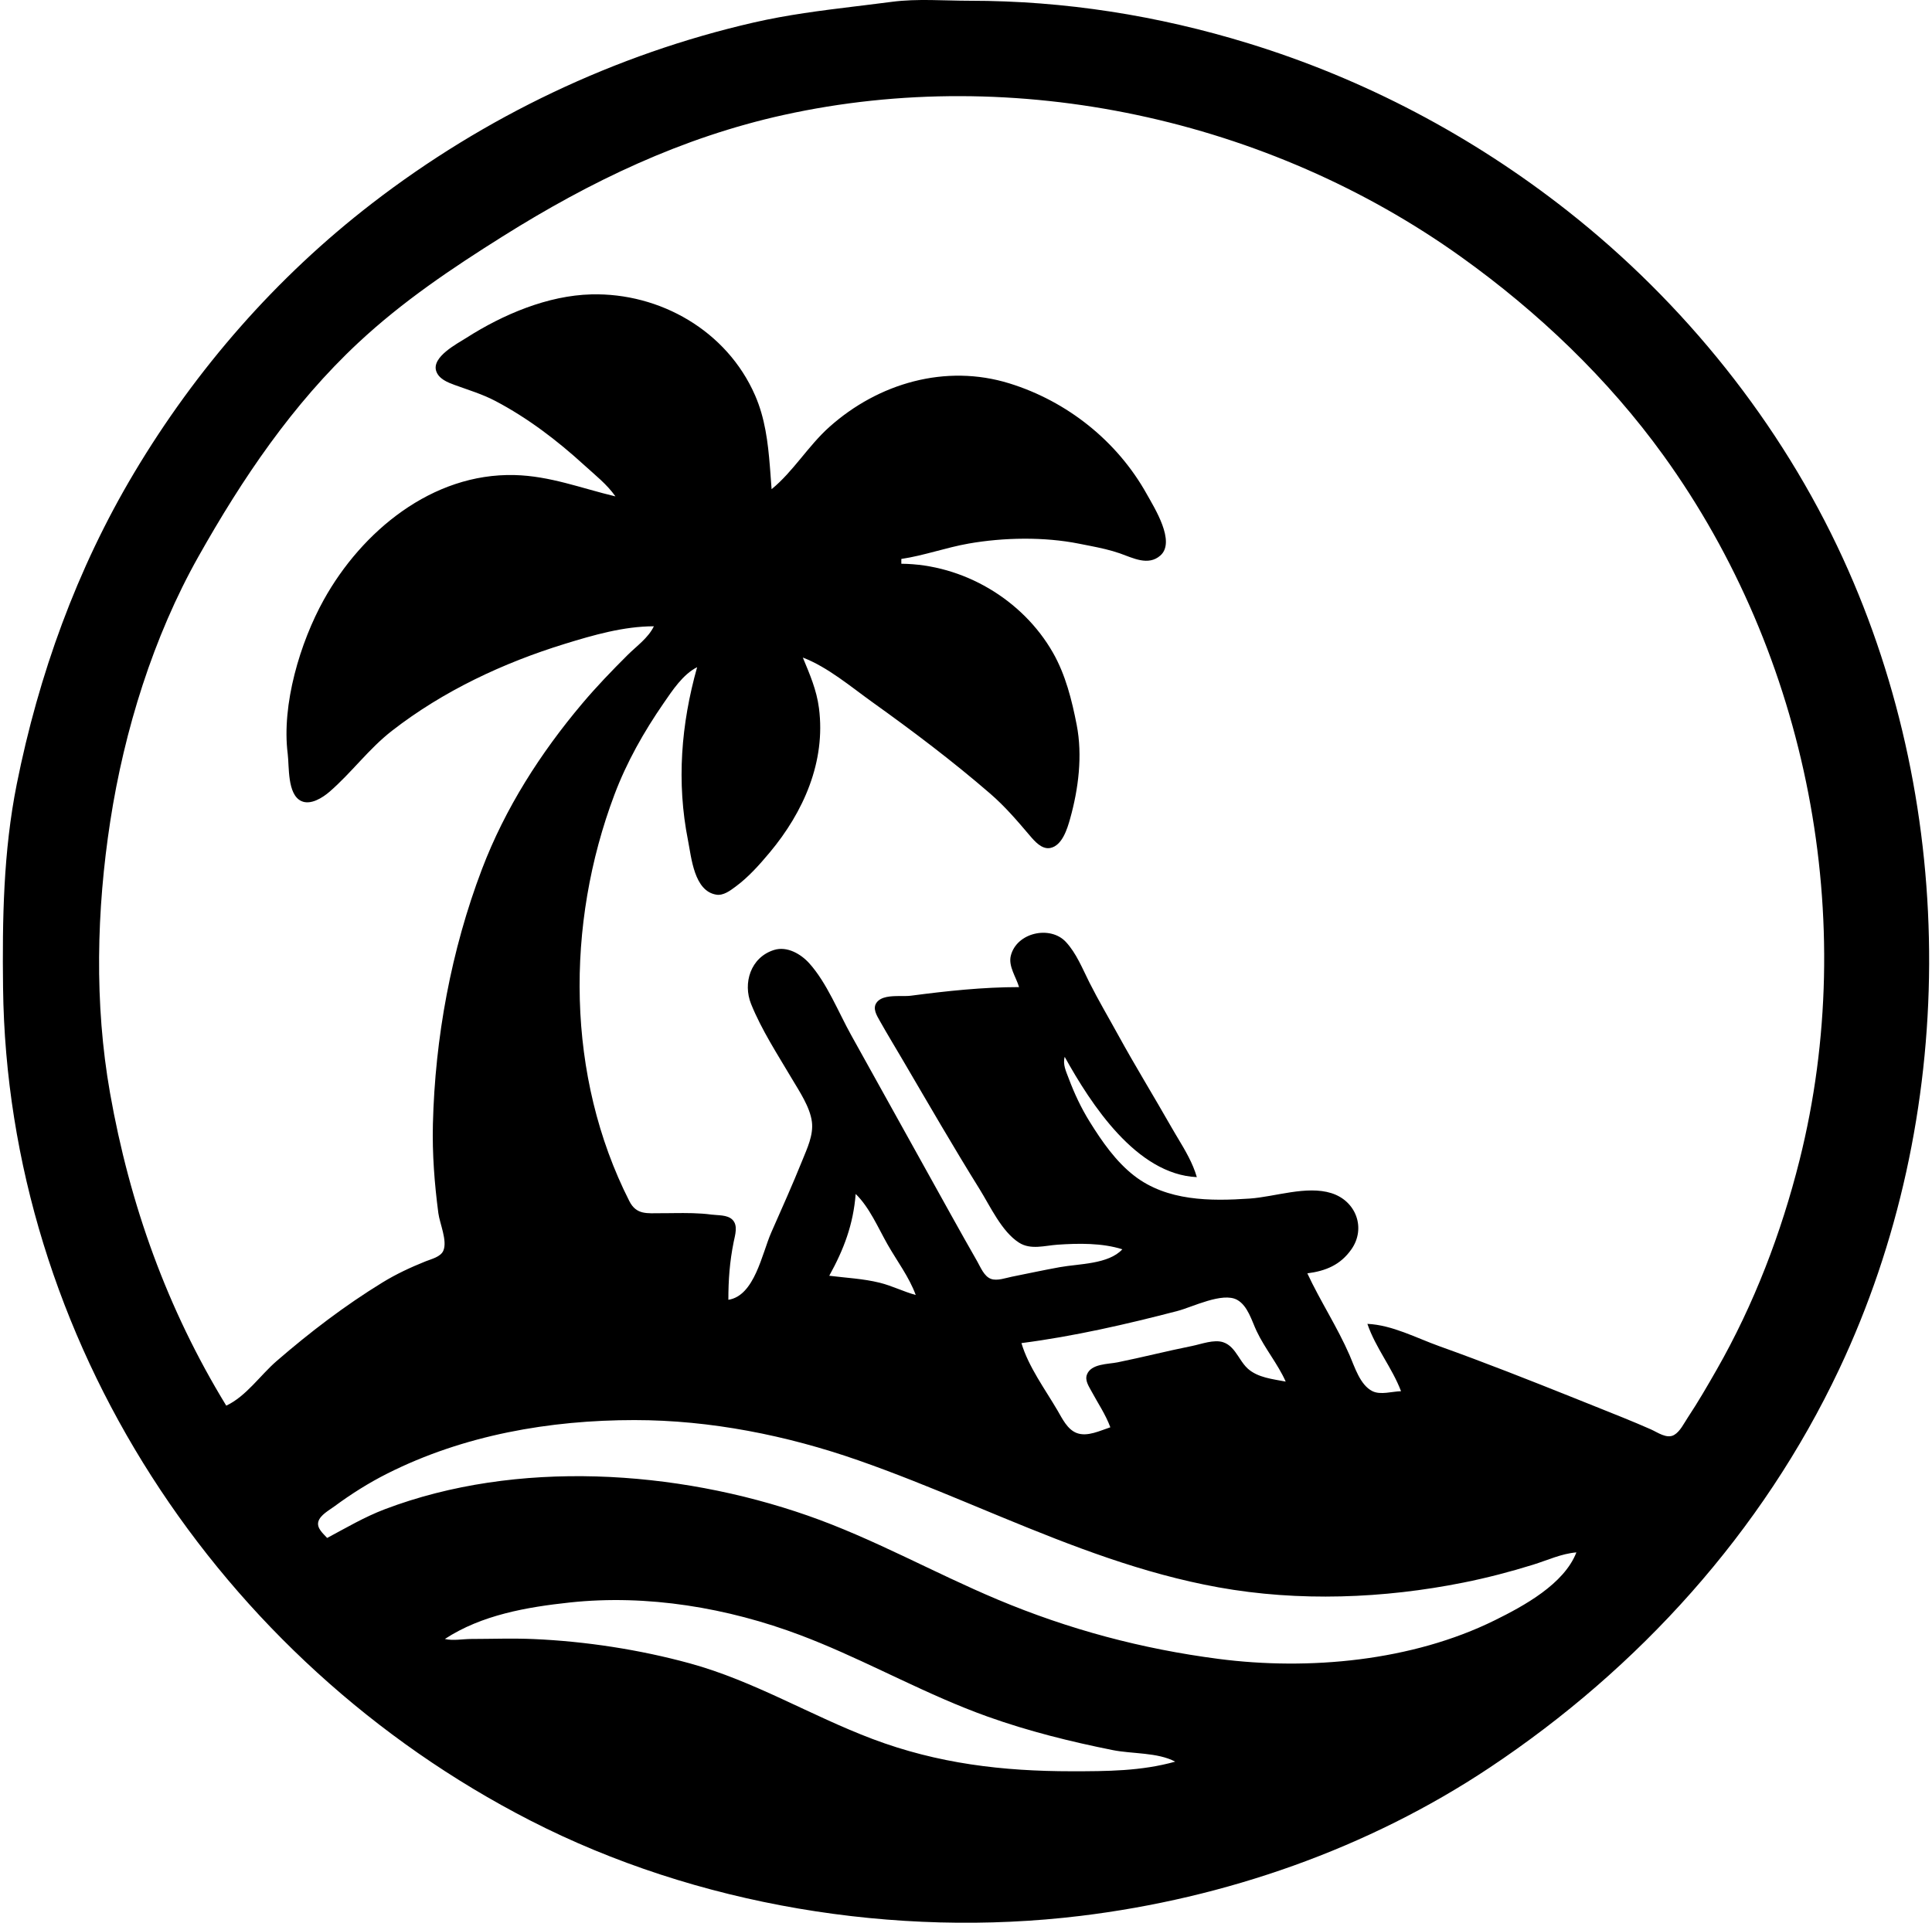
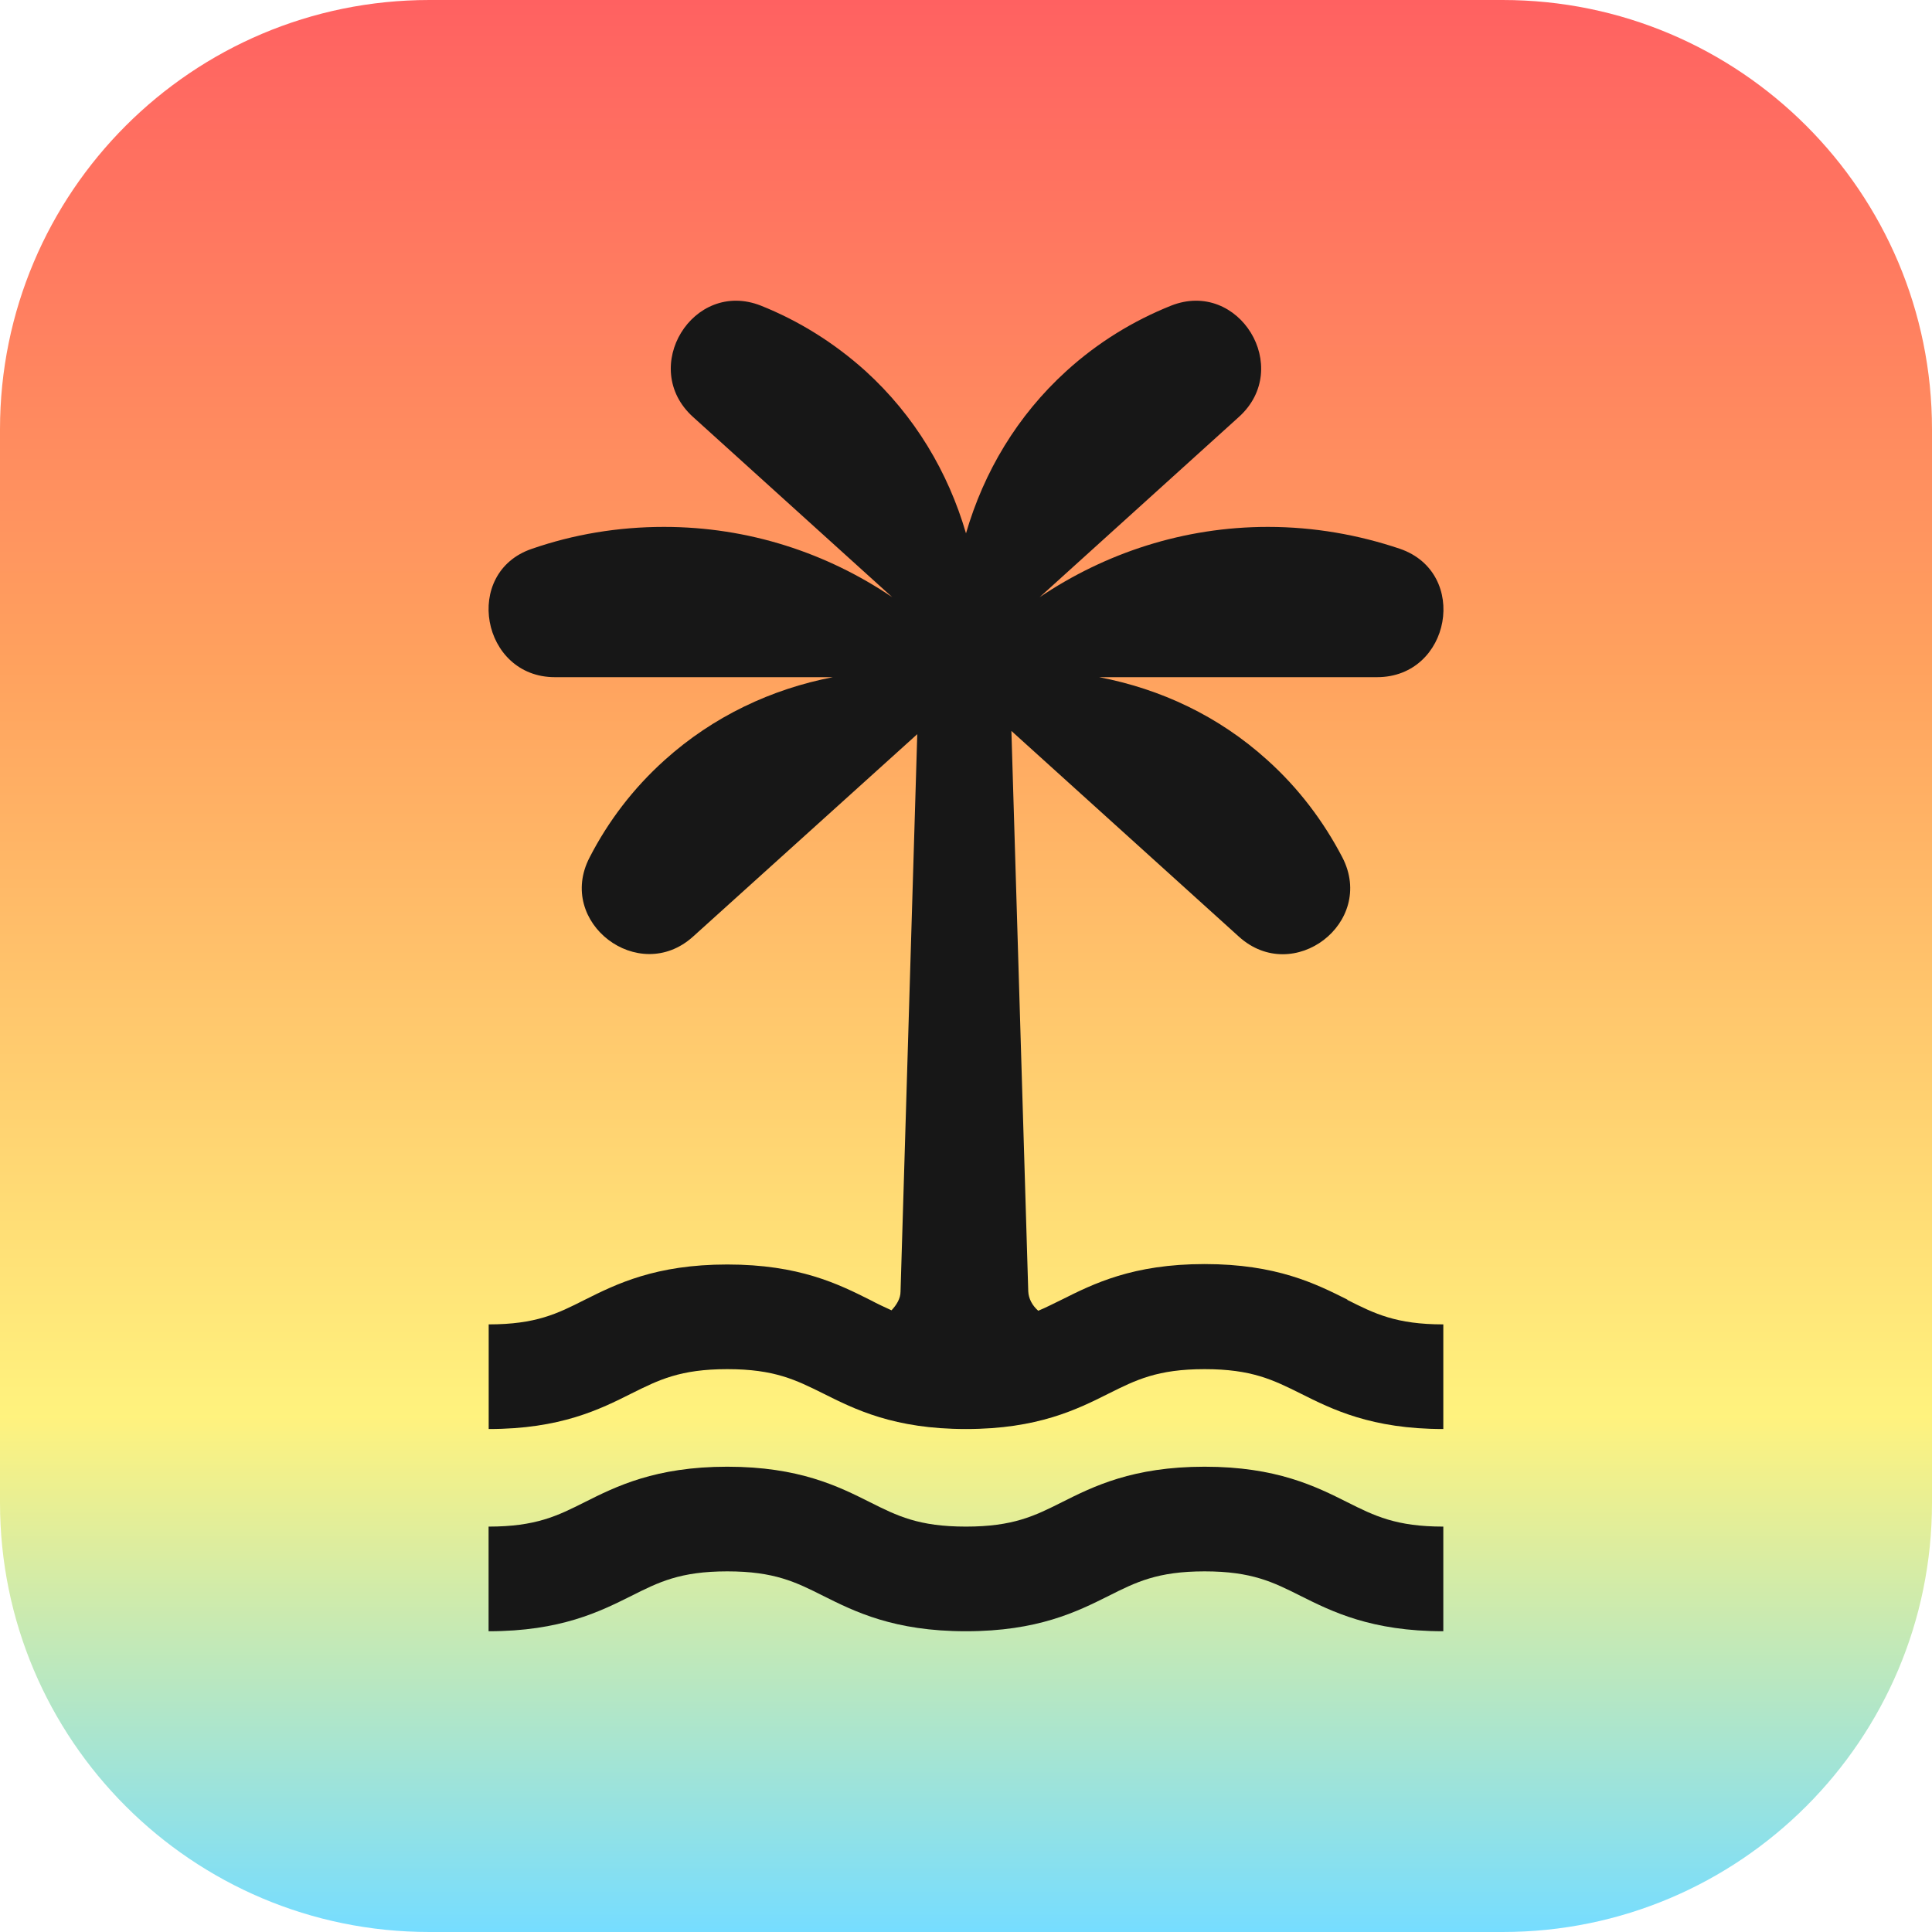
- <svg xmlns="http://www.w3.org/2000/svg" height="660" viewBox="0 0 663 660" width="663">
-   <path d="m305.114.624c8.718-1.145 17.927-.365 26.713-.365 32.549 0 64.506 5.053 95.649 14.631 39.744 12.224 76.763 31.767 109.436 57.478 40.047 31.513 73.229 72.847 94.521 119.236 39.836 86.79 39.544 191.973-1.268 278.398-26.389 55.88-68.724 102.65-119.965 136.757-41.809 27.829-90.707 44.863-140.457 50.893-63.325 7.678-131.785-3.542-188.712-32.729-106.869-54.795-179.523-165.076-180.96-285.932-.277-23.301.086-46.741 4.699-69.815 7.513-37.579 20.613-73.904 40.286-106.877 21.281-35.67 48.77-67.147 81.688-92.526 38.602-29.761 83.468-51.167 130.978-62.058 11.474-2.63 22.995-4.087 34.573-5.496l3.658-.445c3.05-.372 6.104-.748 9.163-1.15zm-110.556 549.441c-14.717 1.578-30.239 4.256-42.87 12.522 2.843.684 6.102.005 9.069 0 7.125-.012 14.318-.28 21.435.032 17.817.782 36.382 3.632 53.587 8.35 22.029 6.041 41.433 17.929 62.656 25.945 22.39 8.457 44.677 11.085 68.427 11.085 11.968 0 23.846-.036 35.45-3.303-6.056-3.225-14.726-2.62-21.435-3.963-14.557-2.915-28.869-6.475-42.87-11.47-10.305-3.677-20.231-8.214-30.111-12.849l-6.349-2.985c-9.171-4.309-18.363-8.561-27.845-12.143-24.932-9.418-52.56-14.072-79.144-11.222zm22.259-62.614c-29.164 0-58.66 5.137-84.915 18.37-6.361 3.206-12.408 7.026-18.137 11.259-1.746 1.291-4.842 2.948-5.487 5.192-.655 2.276 1.686 4.182 3.014 5.638 6.562-3.498 12.797-7.2 19.786-9.855 45.199-17.17 99.992-13.571 145.098 2.172 22.494 7.851 43.219 19.592 65.129 28.8 24.503 10.298 49.53 16.975 75.847 20.399 31.042 4.038 66.434.765 94.808-13.242 9.971-4.922 23.814-12.422 28.03-23.32-5.207.455-9.892 2.686-14.84 4.224-7.867 2.446-15.827 4.52-23.908 6.139-27.388 5.487-56.512 6.619-84.091 1.64-25.992-4.693-50.143-14.119-74.18-24.035l-3.068-1.268c-2.045-.847-4.09-1.696-6.136-2.544l-3.069-1.272c-12.28-5.086-24.607-10.111-37.211-14.51-24.485-8.547-50.727-13.785-76.671-13.785zm51.114-447.991c-34.96 7.723-66.277 22.761-96.457 41.718-17.521 11.005-34.282 22.28-49.465 36.444-22.579 21.065-39.836 46.669-54.887 73.412-15.507 27.554-25.45 59.666-30.255 90.824-4.714 30.568-5.491 62.707-.091 93.301 6.75 38.249 19.599 74.141 39.89 107.338 6.819-3.185 11.66-10.446 17.313-15.337 11.415-9.876 23.4-19.029 36.275-26.929 4.766-2.924 9.662-5.194 14.84-7.275 1.953-.785 5.146-1.503 6.065-3.648 1.461-3.407-1.241-9.336-1.705-12.866-1.325-10.096-2.125-20.363-1.875-30.55.725-29.669 6.27-59.752 16.826-87.521 7.955-20.924 20.107-39.922 34.503-56.972 4.885-5.785 10.078-11.171 15.437-16.513 3.167-3.157 7.098-5.859 9.069-9.909-10.337.007-20.675 2.987-30.504 6.013-21.174 6.52-41.801 16.193-59.358 29.842-8.008 6.226-13.873 14.387-21.447 20.94-2.323 2.011-6.485 4.705-9.695 3.188-4.85-2.29-4.101-11.835-4.657-16.222-2.137-16.873 4.255-38.216 12.378-52.843 13.04-23.48 37.151-43.529 65.467-42.829 12.229.302 22.935 4.551 34.626 7.325-2.965-4.212-6.939-7.282-10.717-10.734-9.257-8.459-19.383-16.185-30.504-22.029-4.474-2.351-9.291-3.779-14.015-5.506-2.375-.868-5.366-2.063-6.26-4.702-1.655-4.889 7.149-9.417 10.382-11.479 12.5-7.969 27.827-14.525 42.87-14.894 23.509-.577 46.479 12.468 56.163 34.666 3.404 7.803 4.411 16.055 5.079 24.383l.122 1.562.174 2.346c.019.261.038.521.057.782l.116 1.564.12 1.564c7.384-6.019 12.577-14.877 19.786-21.324 16.861-15.078 39.937-21.772 61.832-14.984 19.787 6.133 36.984 19.788 47.106 37.96 2.648 4.754 10.036 16.374 4.698 21.109-4.177 3.707-9.475.818-13.881-.719-3.336-1.164-6.783-1.902-10.242-2.586l-1.887-.37c-.629-.123-1.258-.246-1.886-.372-11.98-2.402-25.917-2.153-37.923-.041-7.763 1.365-15.349 4.128-23.084 5.272v1.651c21.15.175 41.609 12.241 52.043 30.55 4.323 7.585 6.482 16.267 8.139 24.77 2.048 10.509.608 21.959-2.263 32.201-.963 3.434-2.711 9.256-6.817 10.047-2.903.559-5.368-2.331-7.025-4.279-4.344-5.108-8.476-9.963-13.573-14.374-12.896-11.157-26.531-21.449-40.397-31.373-7.362-5.269-15.426-12.12-23.908-15.34 2.385 5.745 4.721 11.086 5.533 17.339 2.386 18.393-5.314 35.705-16.872 49.54-3.527 4.222-7.299 8.476-11.745 11.756-1.843 1.361-4.157 3.138-6.595 2.753-7.646-1.208-8.556-12.733-9.728-18.637-3.97-19.999-2.376-39.861 3.133-59.449-4.901 2.485-8.444 7.924-11.521 12.385-6.771 9.816-12.646 20.199-16.859 31.376-16.778 44.52-16.616 96.664 5.119 139.523 2.427 4.786 6.111 4.144 10.895 4.144.721 0 1.443-.005 2.165-.011l2.168-.022c4.339-.045 8.687-.065 12.98.509 2.228.297 5.321.032 7.084 1.674 2.111 1.967.986 5.339.5 7.759-1.359 6.766-1.813 12.914-1.813 19.816 9.024-1.399 11.525-15.866 14.724-23.119 3.625-8.216 7.313-16.441 10.667-24.77 1.649-4.094 3.854-8.671 3.275-13.211-.65-5.102-4.336-10.511-6.905-14.862-4.862-8.234-10.389-16.708-13.969-25.596-2.862-7.105-.197-15.983 7.872-18.522 4.45-1.4 9.198 1.346 12.094 4.563 6.073 6.743 9.993 16.778 14.402 24.693l34.395 61.926c2.921 5.244 5.848 10.482 8.837 15.688 1.166 2.031 2.352 5.167 4.74 6.033 2.127.771 5.033-.325 7.149-.749 5.492-1.1 10.976-2.287 16.488-3.283 6.605-1.193 16.674-.969 21.435-6.13-6.963-2.205-15.012-2.075-22.259-1.578-4.353.299-9.178 1.856-13.178-.686-5.953-3.783-9.91-12.522-13.553-18.378-8.98-14.439-17.441-29.096-26.041-43.761l-1.376-2.335-2.766-4.665c-1.381-2.334-2.751-4.675-4.08-7.036-1.027-1.826-2.55-4.233-1.078-6.247 1.546-2.114 4.915-2.239 7.956-2.243l.603 0c1.195.002 2.316.002 3.223-.117 12.274-1.615 24.719-2.953 37.099-2.953-.964-3.352-3.72-7.141-2.838-10.73 1.972-8.031 13.526-10.543 18.9-4.781 3.608 3.868 5.704 9.192 8.051 13.86 3.097 6.162 6.624 12.118 9.941 18.165 5.806 10.586 12.146 20.881 18.117 31.376.492.866 1 1.727 1.512 2.587l.772 1.291c2.577 4.303 5.165 8.635 6.553 13.462-20.736-.949-36.302-25.019-45.343-41.284-.721 2.604.451 4.928 1.388 7.431 1.948 5.198 4.276 10.148 7.206 14.862 4.185 6.733 8.982 13.666 15.314 18.554 11.236 8.674 26.053 8.722 39.572 7.794 8.67-.595 19.503-4.542 28.03-1.864 8.514 2.674 11.941 12.063 6.885 19.276-3.787 5.403-8.843 7.443-15.129 8.258 4.445 9.536 10.269 18.385 14.49 28.073 1.758 4.036 3.591 10.221 7.805 12.35 2.806 1.417 6.825.097 9.858.035-3.044-8.054-8.743-14.888-11.542-23.119 8.534.391 16.787 4.843 24.733 7.685 15.63 5.59 31.064 11.702 46.475 17.869l7.112 2.849c6.339 2.539 12.716 5.052 18.962 7.813 2.285 1.01 5.449 3.37 7.975 1.917 2.061-1.186 3.394-4.015 4.665-5.932 3.556-5.362 6.776-10.929 9.966-16.513 12.774-22.366 22.144-46.873 28.403-71.834 20.645-82.323 2.934-173.156-46.677-241.923-19.061-26.421-43.033-49.262-69.462-68.178-66.139-47.337-152.911-66.294-232.487-48.717zm135.205 410.529c-17.533 4.571-35.602 8.714-53.587 11.04 2.365 8.053 8.145 15.886 12.376 23.119 1.636 2.797 3.386 6.542 6.618 7.756 3.651 1.371 8.064-.854 11.509-1.976-1.595-4.365-4.28-8.292-6.477-12.385-.905-1.688-2.306-3.686-1.56-5.69 1.411-3.787 7.266-3.564 10.51-4.222 8.547-1.734 17.005-3.898 25.557-5.611 3.151-.632 7.539-2.342 10.705-1.286 2.371.791 3.8 2.745 5.152 4.782l.606.919c.809 1.223 1.637 2.418 2.671 3.351 3.458 3.122 8.628 3.602 13.018 4.454-2.679-6.027-7.13-11.301-9.985-17.339-1.66-3.512-3.023-8.678-6.656-10.707-5.005-2.796-15.342 2.461-20.458 3.796zm-110.473-40.152c-.825 10.468-4.036 18.985-9.069 28.073 5.767.73 11.649.99 17.313 2.394 4.245 1.052 8.157 3.058 12.366 4.212-2.251-6.158-6.426-11.652-9.661-17.339-3.266-5.741-6.19-12.717-10.949-17.339z" fill="currentColor" transform="translate(.9778)" />
+ <svg xmlns="http://www.w3.org/2000/svg" width="18" height="18" viewBox="0 0 18 18" fill="none">
+   <rect width="18" height="18" rx="4" fill="url(#paint0_linear_852_3841)" fill-opacity="0.99" />
+   <path d="M11.223 13.665C10.553 13.665 10.186 13.849 9.893 13.996C9.64 14.123 9.44 14.223 8.999 14.223C8.559 14.223 8.359 14.123 8.106 13.996C7.813 13.849 7.446 13.665 6.776 13.665C6.106 13.665 5.739 13.849 5.446 13.996C5.193 14.123 4.993 14.223 4.552 14.223V15.198C5.223 15.198 5.589 15.015 5.883 14.868C6.136 14.741 6.336 14.64 6.776 14.64C7.216 14.64 7.416 14.741 7.669 14.868C7.963 15.015 8.329 15.198 8.999 15.198C9.67 15.198 10.036 15.015 10.33 14.868C10.583 14.741 10.783 14.64 11.223 14.64C11.663 14.64 11.863 14.741 12.116 14.868C12.41 15.015 12.776 15.198 13.447 15.198V14.223C13.007 14.223 12.806 14.123 12.553 13.996C12.26 13.849 11.893 13.665 11.223 13.665Z" fill="#171717" />
+   <path d="M12.553 12.108C12.26 11.961 11.893 11.777 11.223 11.777C10.553 11.777 10.187 11.961 9.893 12.108C9.816 12.145 9.746 12.182 9.673 12.212C9.616 12.162 9.583 12.098 9.58 12.031L9.423 6.81L11.543 8.727C12.05 9.185 12.82 8.597 12.507 7.989C12.333 7.655 12.1 7.344 11.807 7.081C11.353 6.67 10.813 6.419 10.24 6.309H12.83C13.517 6.309 13.693 5.337 13.043 5.113C12.657 4.983 12.243 4.909 11.813 4.909C11.027 4.909 10.296 5.153 9.686 5.564L11.543 3.884C12.05 3.426 11.543 2.597 10.91 2.848C10.56 2.988 10.23 3.189 9.936 3.456C9.476 3.874 9.166 4.398 9 4.969C8.833 4.398 8.523 3.874 8.063 3.456C7.77 3.192 7.44 2.988 7.09 2.848C6.456 2.597 5.95 3.426 6.456 3.884L8.313 5.564C7.706 5.153 6.976 4.909 6.186 4.909C5.756 4.909 5.343 4.979 4.956 5.113C4.306 5.333 4.486 6.309 5.169 6.309H7.76C7.19 6.419 6.646 6.673 6.193 7.081C5.9 7.344 5.666 7.652 5.493 7.989C5.179 8.594 5.95 9.182 6.456 8.727L8.546 6.84L8.39 12.035C8.39 12.098 8.353 12.158 8.306 12.208C8.24 12.178 8.176 12.148 8.106 12.111C7.813 11.964 7.446 11.781 6.776 11.781C6.106 11.781 5.74 11.964 5.446 12.111C5.193 12.239 4.993 12.339 4.553 12.339V13.314C5.223 13.314 5.59 13.13 5.883 12.983C6.136 12.857 6.336 12.756 6.776 12.756C7.216 12.756 7.416 12.857 7.67 12.983C7.963 13.13 8.33 13.314 9 13.314C9.67 13.314 10.037 13.13 10.33 12.983C10.583 12.857 10.783 12.756 11.223 12.756C11.663 12.756 11.863 12.857 12.117 12.983C12.41 13.13 12.777 13.314 13.447 13.314V12.339C13.007 12.339 12.807 12.239 12.553 12.111V12.108Z" fill="#171717" />
+   <defs>
+     <linearGradient id="paint0_linear_852_3841" x1="8" y1="0" x2="8" y2="18" gradientUnits="userSpaceOnUse">
+       <stop stop-color="#FF5F5F" />
+       <stop offset="0.344" stop-color="#FFA05C" />
+       <stop offset="0.733" stop-color="#FFF27C" />
+       <stop offset="1" stop-color="#74DCFF" />
+     </linearGradient>
+   </defs>
</svg>
